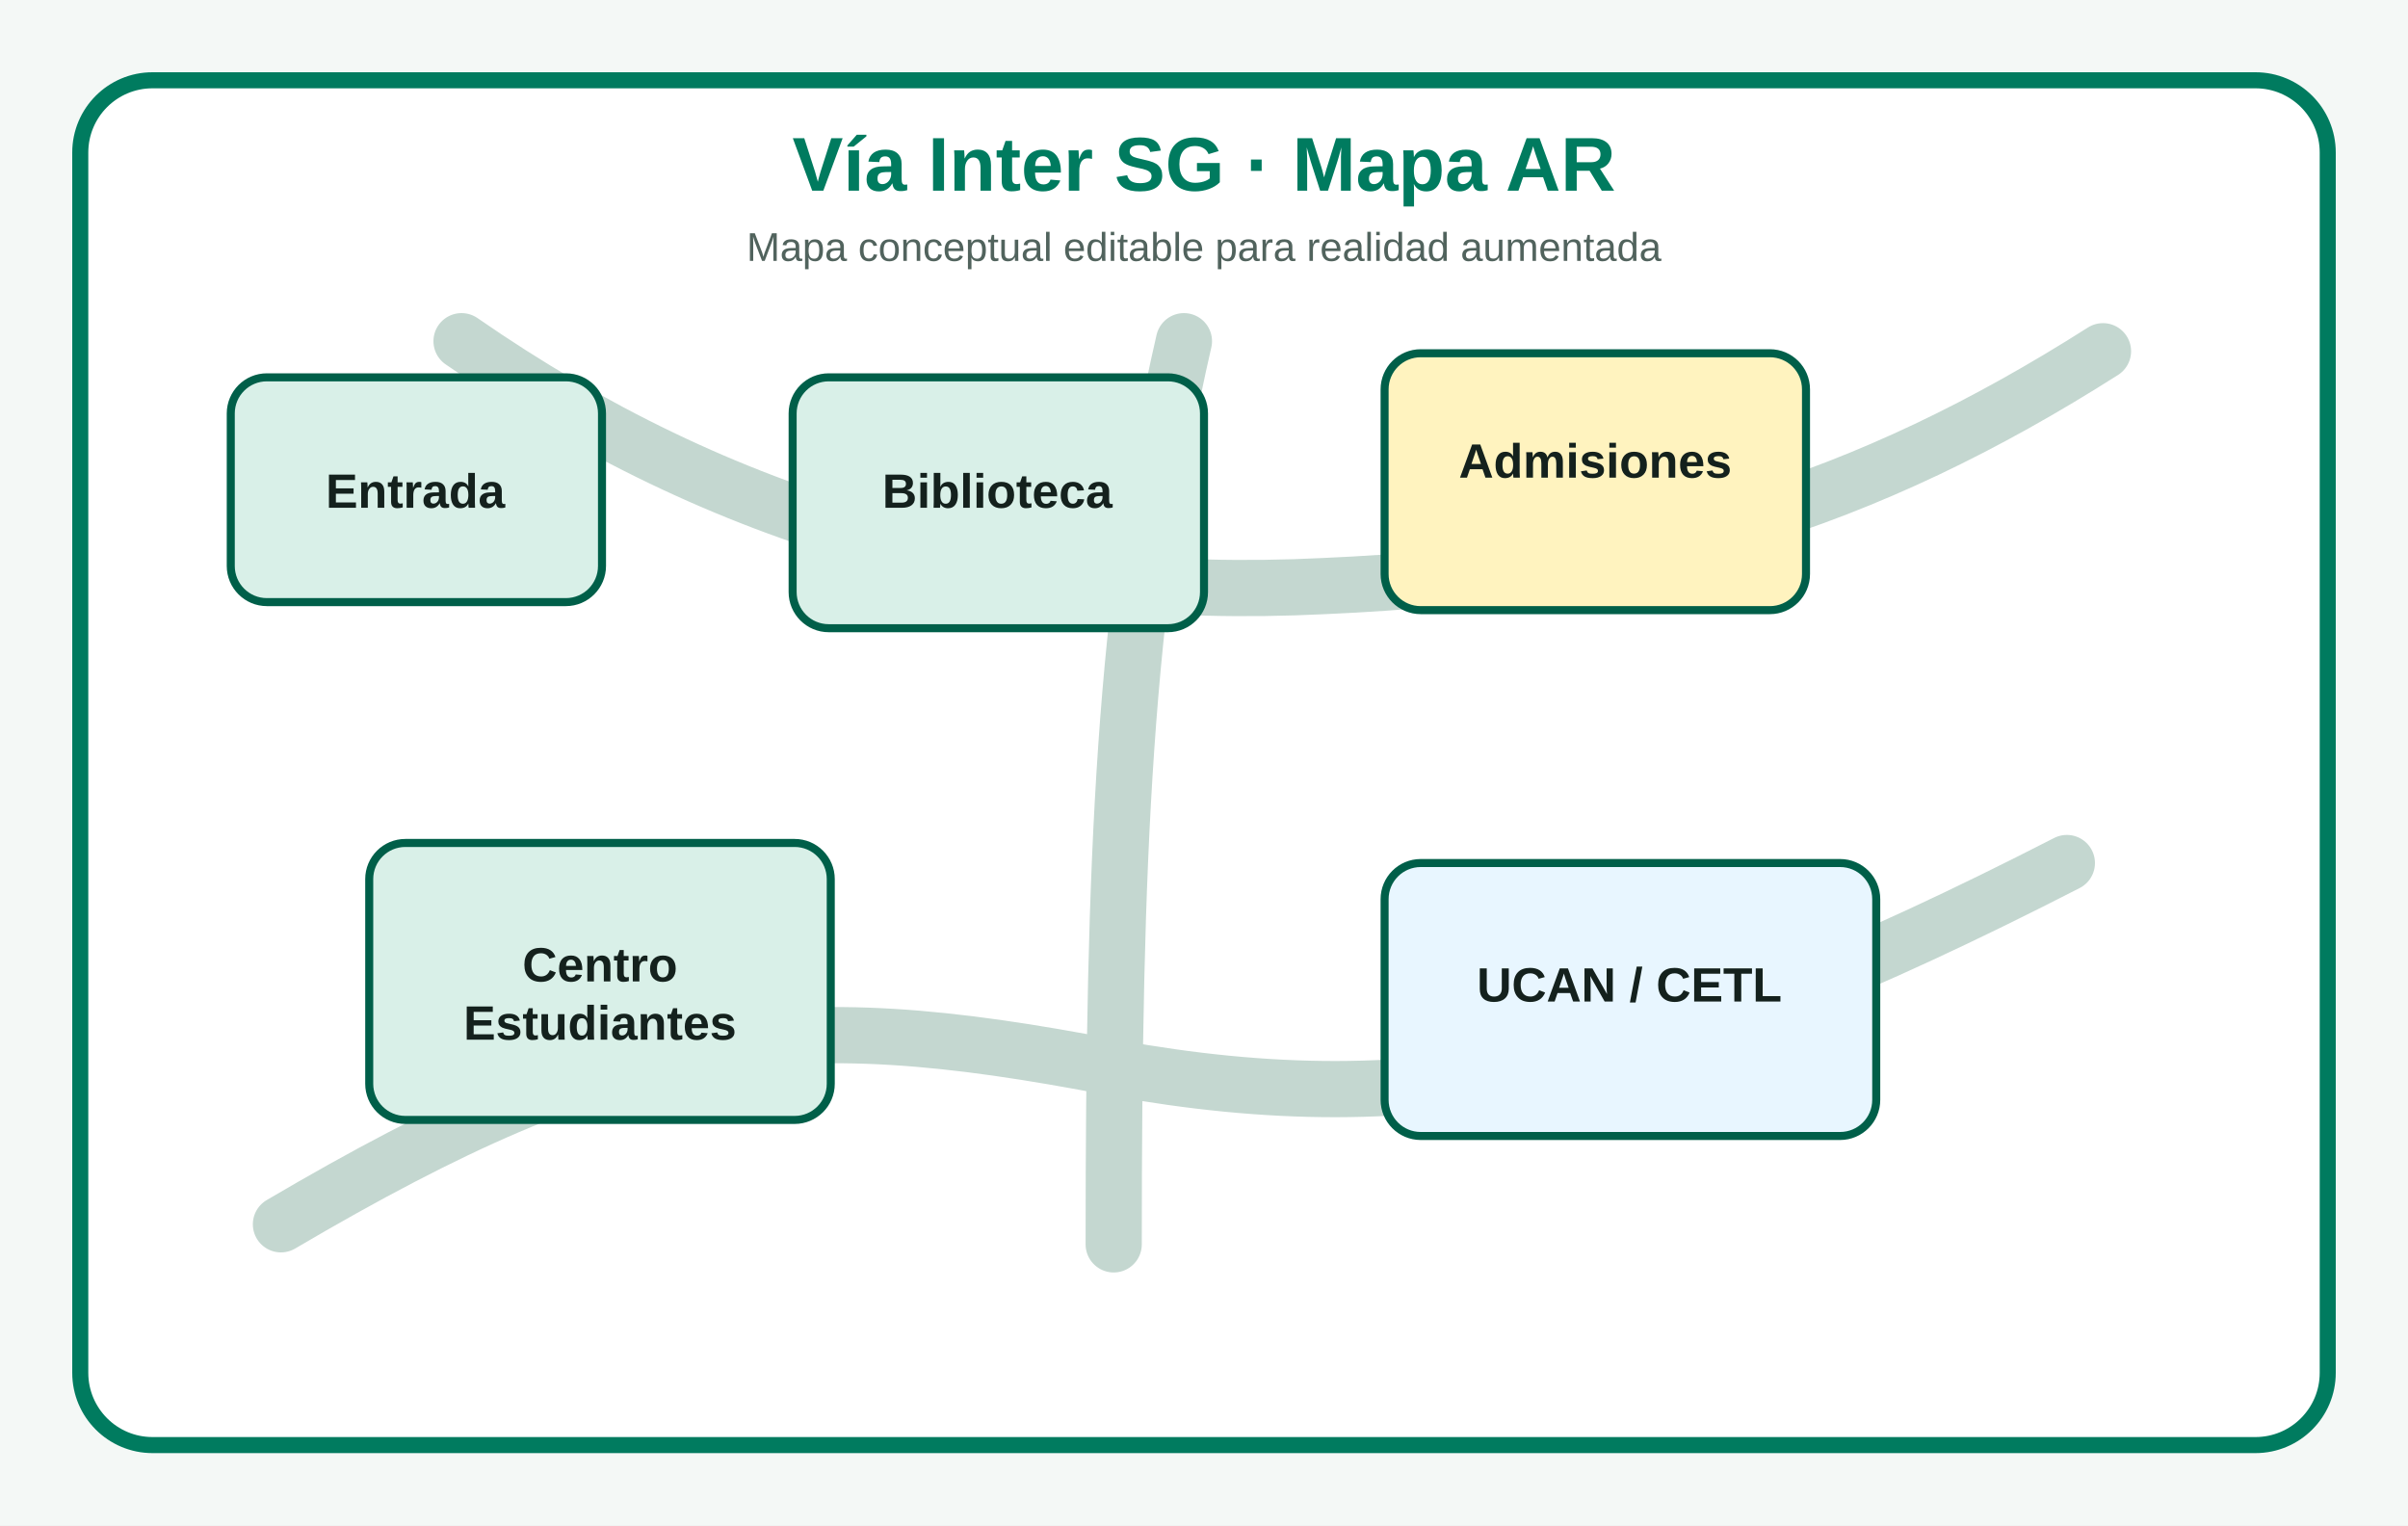
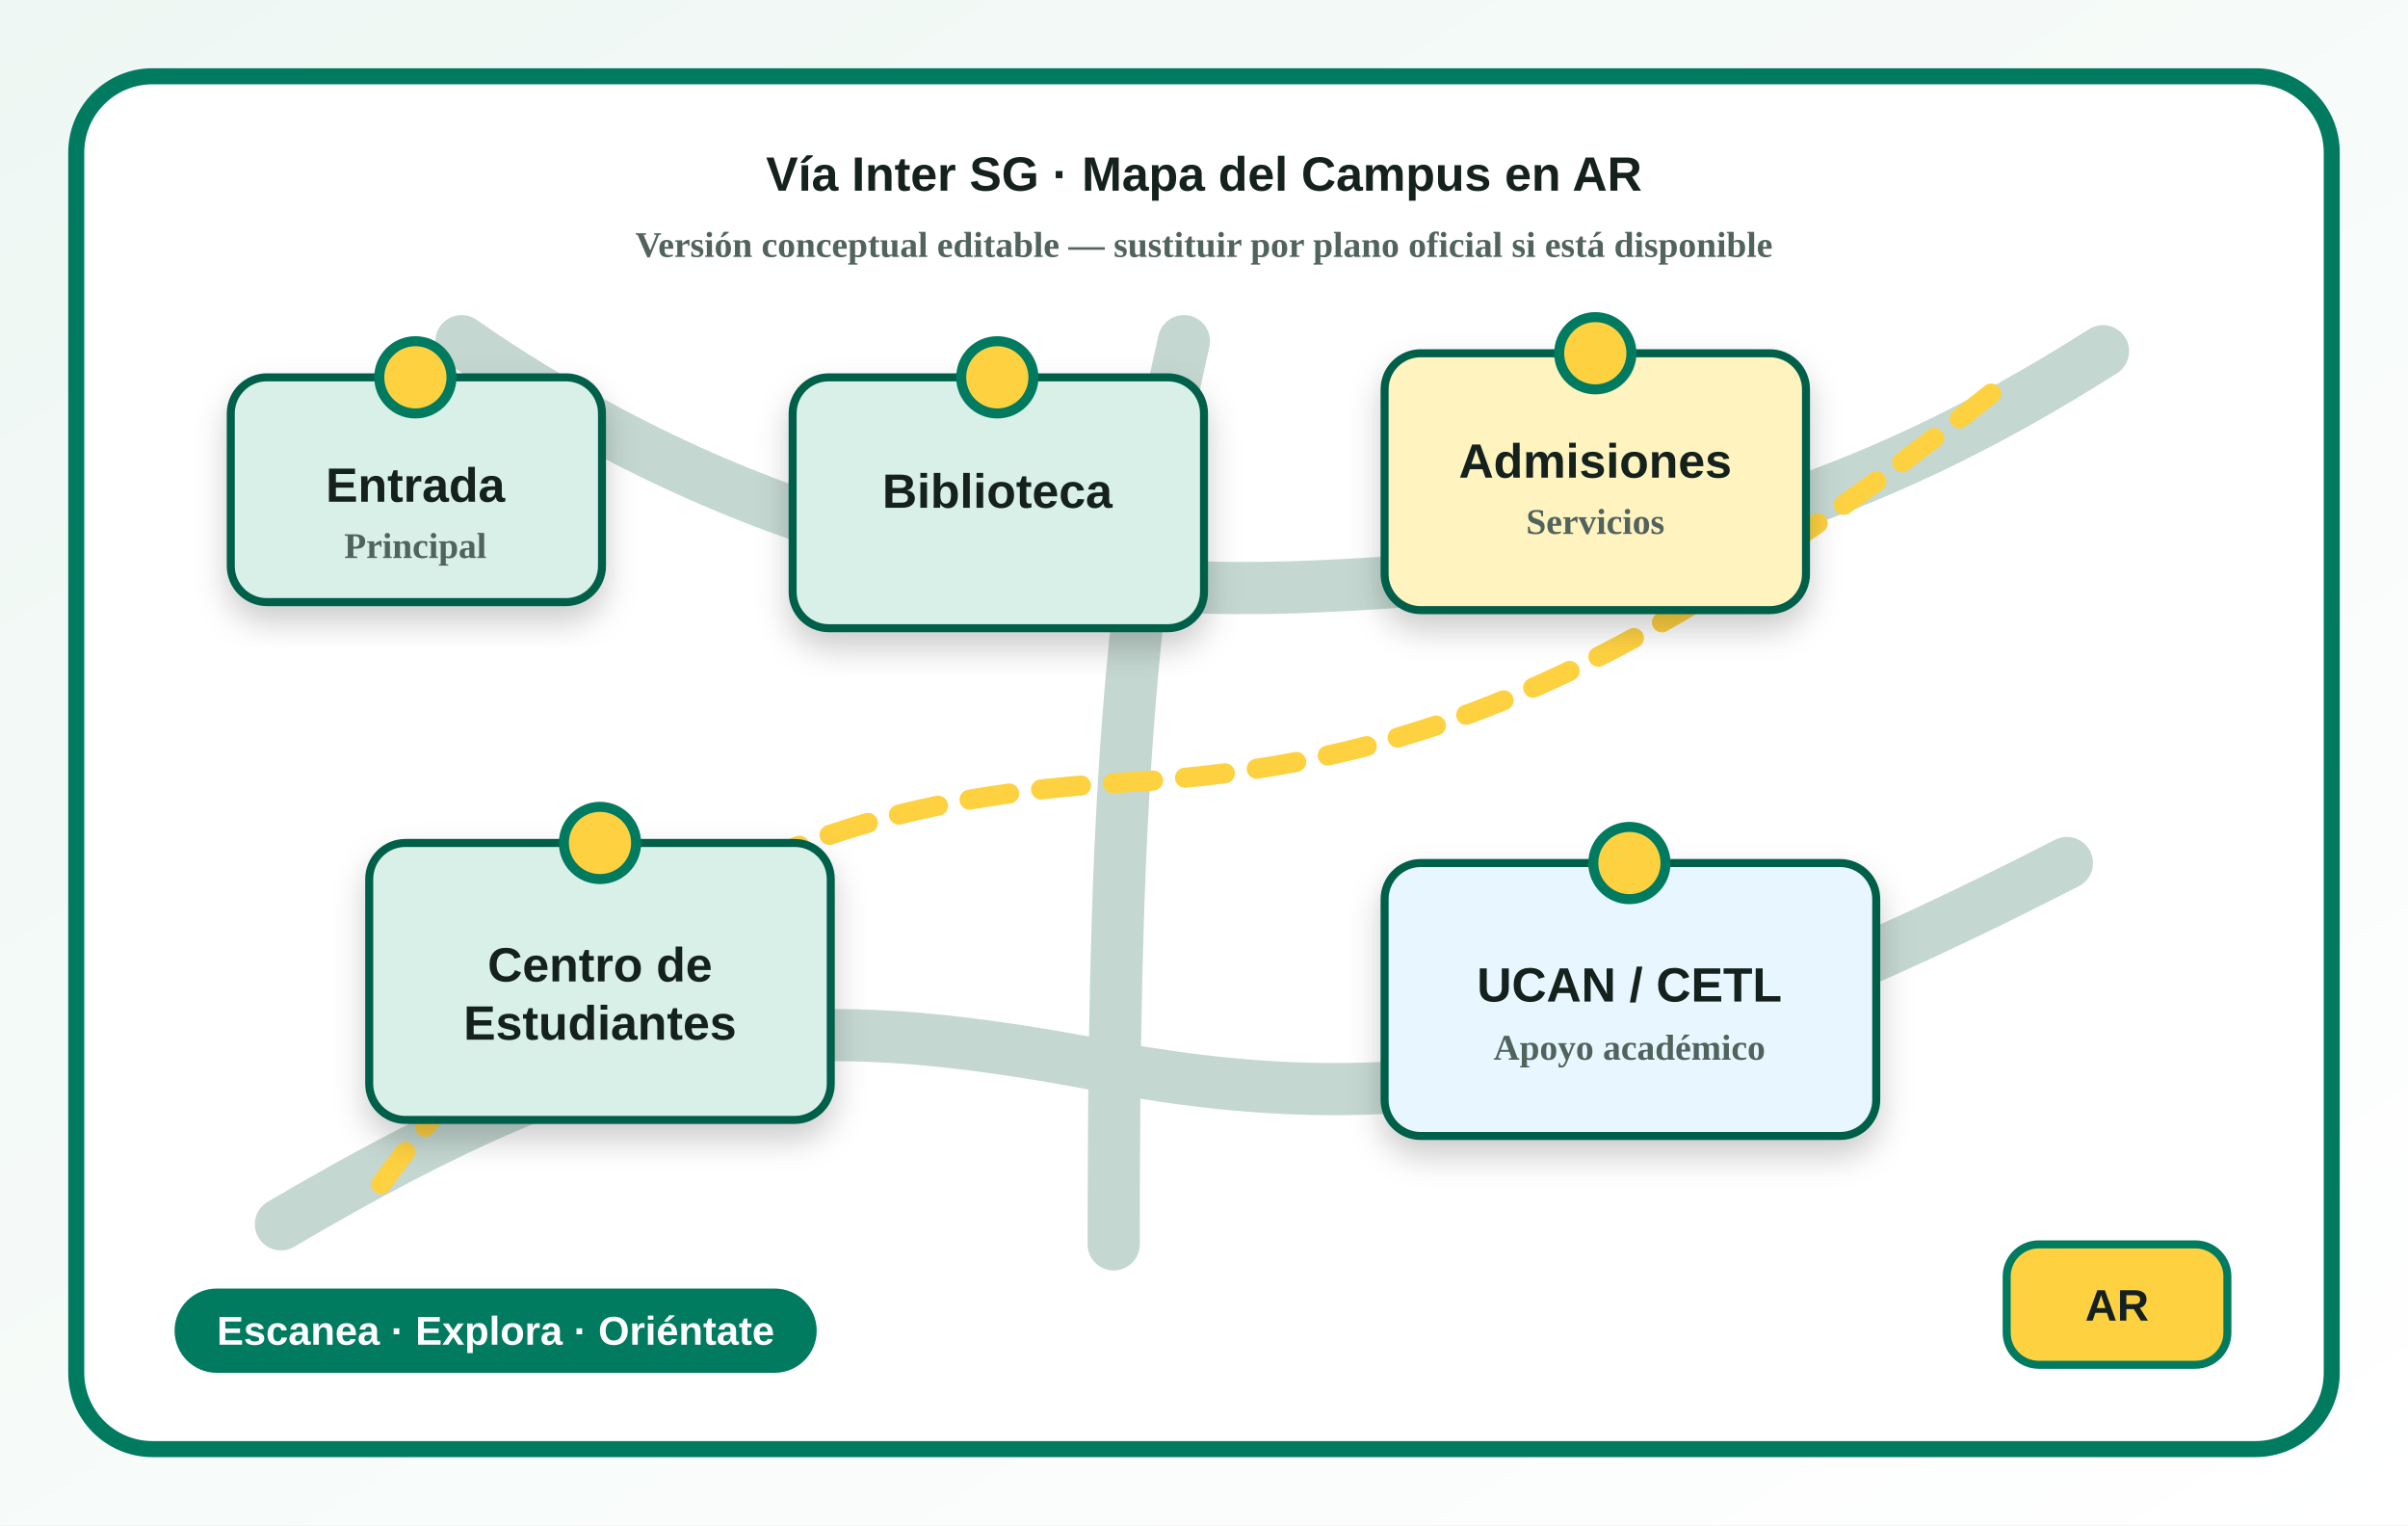
- <svg xmlns="http://www.w3.org/2000/svg" viewBox="0 0 1200 760">
-   <rect width="1200" height="760" fill="#f4f8f6" />
-   <rect x="40" y="40" width="1120" height="680" rx="36" fill="#fff" stroke="#007B5F" stroke-width="8" />
-   <text x="600" y="95" font-family="Arial" font-size="38" font-weight="800" fill="#007B5F" text-anchor="middle">Vía Inter SG · Mapa AR</text>
-   <text x="600" y="130" font-family="Arial" font-size="20" fill="#51635d" text-anchor="middle">Mapa conceptual editable para realidad aumentada</text>
-   <path d="M140 610 C310 510,390 500,555 532 C710 560,825 535,1030 430" fill="none" stroke="#c4d7d0" stroke-width="28" stroke-linecap="round" />
-   <path d="M230 170 C360 260,500 300,660 292 C820 285,930 250,1048 175" fill="none" stroke="#c4d7d0" stroke-width="28" stroke-linecap="round" />
-   <path d="M590 170 C560 300,555 430,555 620" fill="none" stroke="#c4d7d0" stroke-width="28" stroke-linecap="round" />
-   <rect x="115" y="188" width="185" height="112" rx="18" fill="#d9f0e8" stroke="#005f49" stroke-width="4" />
-   <text x="207" y="253" font-family="Arial" font-size="24" font-weight="700" fill="#14211d" text-anchor="middle">Entrada</text>
-   <rect x="395" y="188" width="205" height="125" rx="18" fill="#d9f0e8" stroke="#005f49" stroke-width="4" />
-   <text x="497" y="253" font-family="Arial" font-size="24" font-weight="700" fill="#14211d" text-anchor="middle">Biblioteca</text>
-   <rect x="690" y="176" width="210" height="128" rx="18" fill="#fff3bf" stroke="#005f49" stroke-width="4" />
-   <text x="795" y="238" font-family="Arial" font-size="24" font-weight="700" fill="#14211d" text-anchor="middle">Admisiones</text>
-   <rect x="184" y="420" width="230" height="138" rx="18" fill="#d9f0e8" stroke="#005f49" stroke-width="4" />
-   <text x="299" y="489" font-family="Arial" font-size="24" font-weight="700" fill="#14211d" text-anchor="middle">Centro</text>
-   <text x="299" y="518" font-family="Arial" font-size="24" font-weight="700" fill="#14211d" text-anchor="middle">Estudiantes</text>
-   <rect x="690" y="430" width="245" height="136" rx="18" fill="#e8f6ff" stroke="#005f49" stroke-width="4" />
-   <text x="812" y="499" font-family="Arial" font-size="24" font-weight="700" fill="#14211d" text-anchor="middle">UCAN / CETL</text>
+ <svg xmlns="http://www.w3.org/2000/svg" viewBox="0 0 1200 760" role="img" aria-labelledby="title desc">
+   <defs>
+     <linearGradient id="bg" x1="0" y1="0" x2="1" y2="1">
+       <stop offset="0" stop-color="#eef7f3" />
+       <stop offset="1" stop-color="#ffffff" />
+     </linearGradient>
+     <filter id="shadow" x="-20%" y="-20%" width="140%" height="140%">
+       <feDropShadow dx="0" dy="8" stdDeviation="8" flood-color="#000000" flood-opacity="0.20" />
+     </filter>
+     <style>
+       .road{fill:none;stroke:#c4d7d0;stroke-width:26;stroke-linecap:round;stroke-linejoin:round}
+       .path{fill:none;stroke:#fed141;stroke-width:10;stroke-linecap:round;stroke-linejoin:round;stroke-dasharray:20 16}
+       .building{filter:url(#shadow);stroke:#005f49;stroke-width:4;rx:18;ry:18}
+       .label{font-family:Arial, Helvetica, sans-serif;font-weight:700;fill:#14211d;font-size:24px;text-anchor:middle}
+       .small{font-size:18px;fill:#51635d;font-weight:600}
+       .pin{fill:#fed141;stroke:#007b5f;stroke-width:5}
+     </style>
+   </defs>
+   <rect width="1200" height="760" fill="url(#bg)" />
+   <rect x="38" y="38" width="1124" height="684" rx="38" fill="#ffffff" stroke="#007b5f" stroke-width="8" />
+   <text x="600" y="95" class="label" font-size="38">Vía Inter SG · Mapa del Campus en AR</text>
+   <text x="600" y="128" class="small" text-anchor="middle">Versión conceptual editable — sustituir por plano oficial si está disponible</text>
+   <path class="road" d="M140 610 C310 510, 390 500, 555 532 C710 560, 825 535, 1030 430" />
+   <path class="road" d="M230 170 C360 260, 500 300, 660 292 C820 285, 930 250, 1048 175" />
+   <path class="road" d="M590 170 C560 300, 555 430, 555 620" />
+   <path class="path" d="M190 590 C300 438, 423 398, 558 390 C700 382, 810 342, 1000 190" />
+   <rect class="building" x="115" y="188" width="185" height="112" fill="#d9f0e8" />
+   <circle class="pin" cx="207" cy="188" r="18" />
+   <text x="207" y="250" class="label">Entrada</text>
+   <text x="207" y="278" class="small" text-anchor="middle">Principal</text>
+   <rect class="building" x="395" y="188" width="205" height="125" fill="#d9f0e8" />
+   <circle class="pin" cx="497" cy="188" r="18" />
+   <text x="497" y="253" class="label">Biblioteca</text>
+   <rect class="building" x="690" y="176" width="210" height="128" fill="#fff3bf" />
+   <circle class="pin" cx="795" cy="176" r="18" />
+   <text x="795" y="238" class="label">Admisiones</text>
+   <text x="795" y="266" class="small" text-anchor="middle">Servicios</text>
+   <rect class="building" x="184" y="420" width="230" height="138" fill="#d9f0e8" />
+   <circle class="pin" cx="299" cy="420" r="18" />
+   <text x="299" y="489" class="label">Centro de</text>
+   <text x="299" y="518" class="label">Estudiantes</text>
+   <rect class="building" x="690" y="430" width="245" height="136" fill="#e8f6ff" />
+   <circle class="pin" cx="812" cy="430" r="18" />
+   <text x="812" y="499" class="label">UCAN / CETL</text>
+   <text x="812" y="528" class="small" text-anchor="middle">Apoyo académico</text>
+   <rect x="87" y="642" width="320" height="42" rx="21" fill="#007b5f" />
+   <text x="247" y="670" font-family="Arial" font-size="20" font-weight="700" fill="#ffffff" text-anchor="middle">Escanea · Explora · Oriéntate</text>
+   <g transform="translate(1000,620)">
+     <rect x="0" y="0" width="110" height="60" rx="16" fill="#fed141" stroke="#007b5f" stroke-width="4" />
+     <text x="55" y="38" font-family="Arial" font-size="22" font-weight="800" fill="#14211d" text-anchor="middle">AR</text>
+   </g>
</svg>
